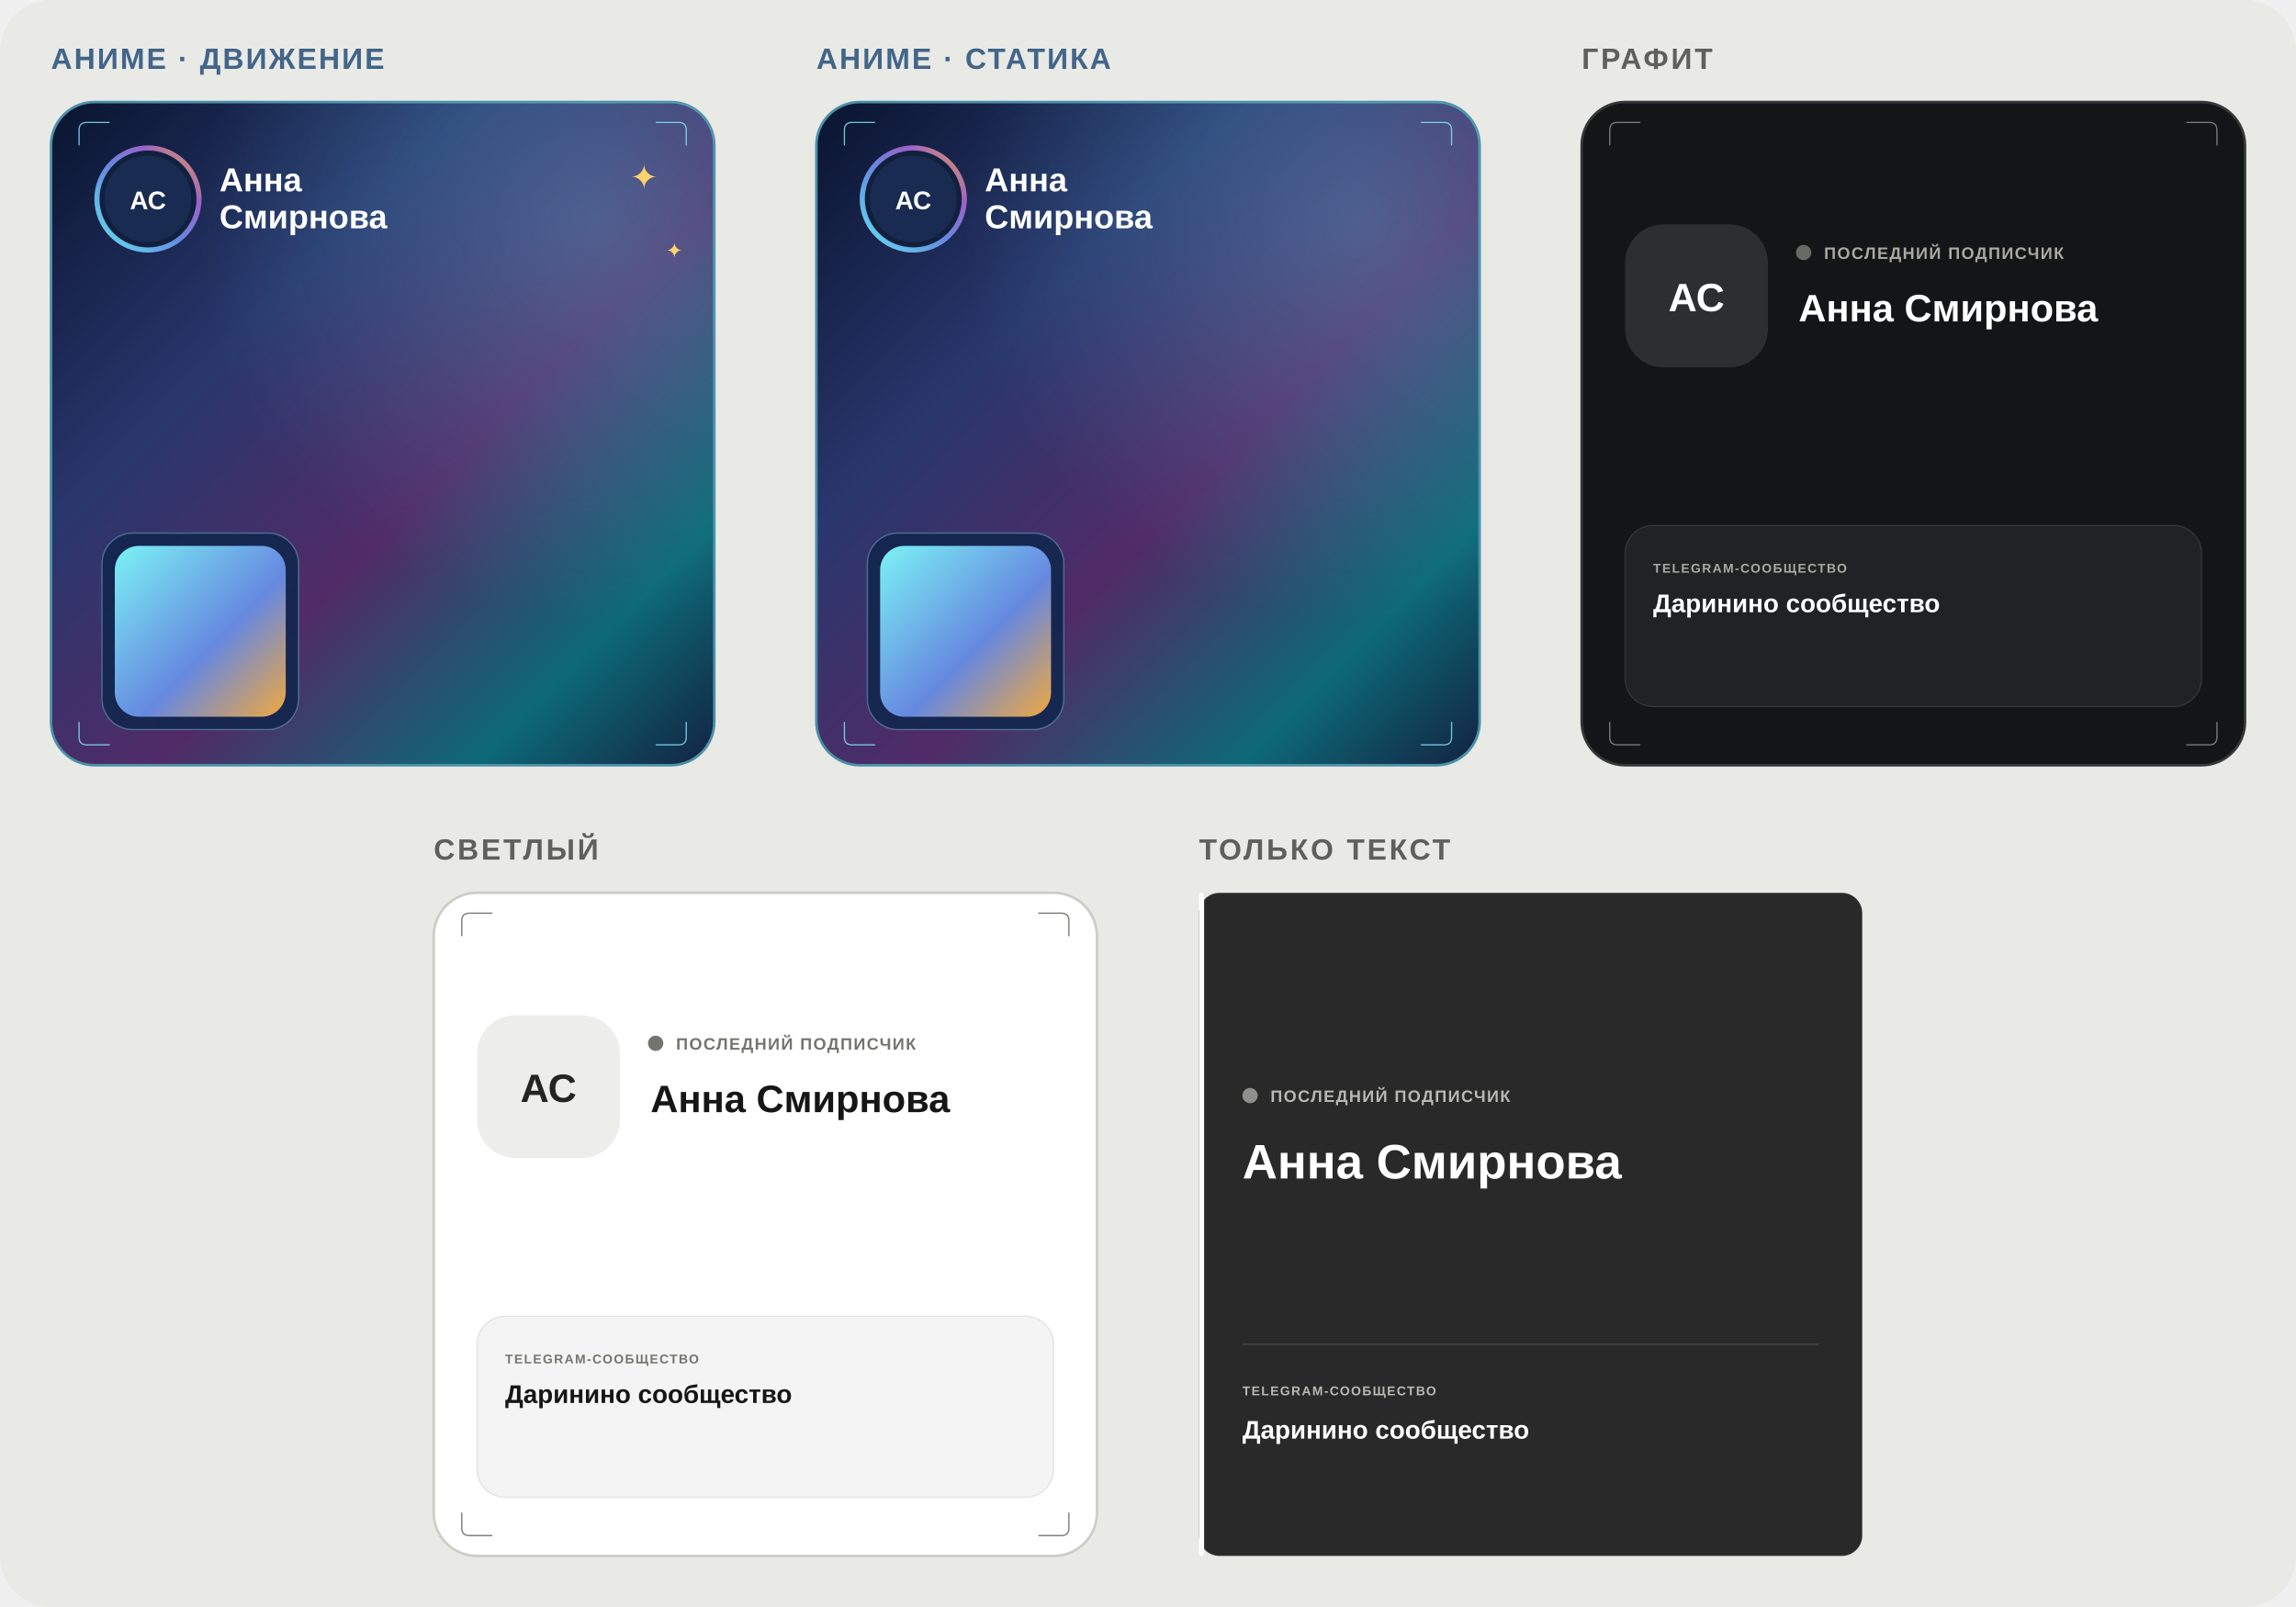
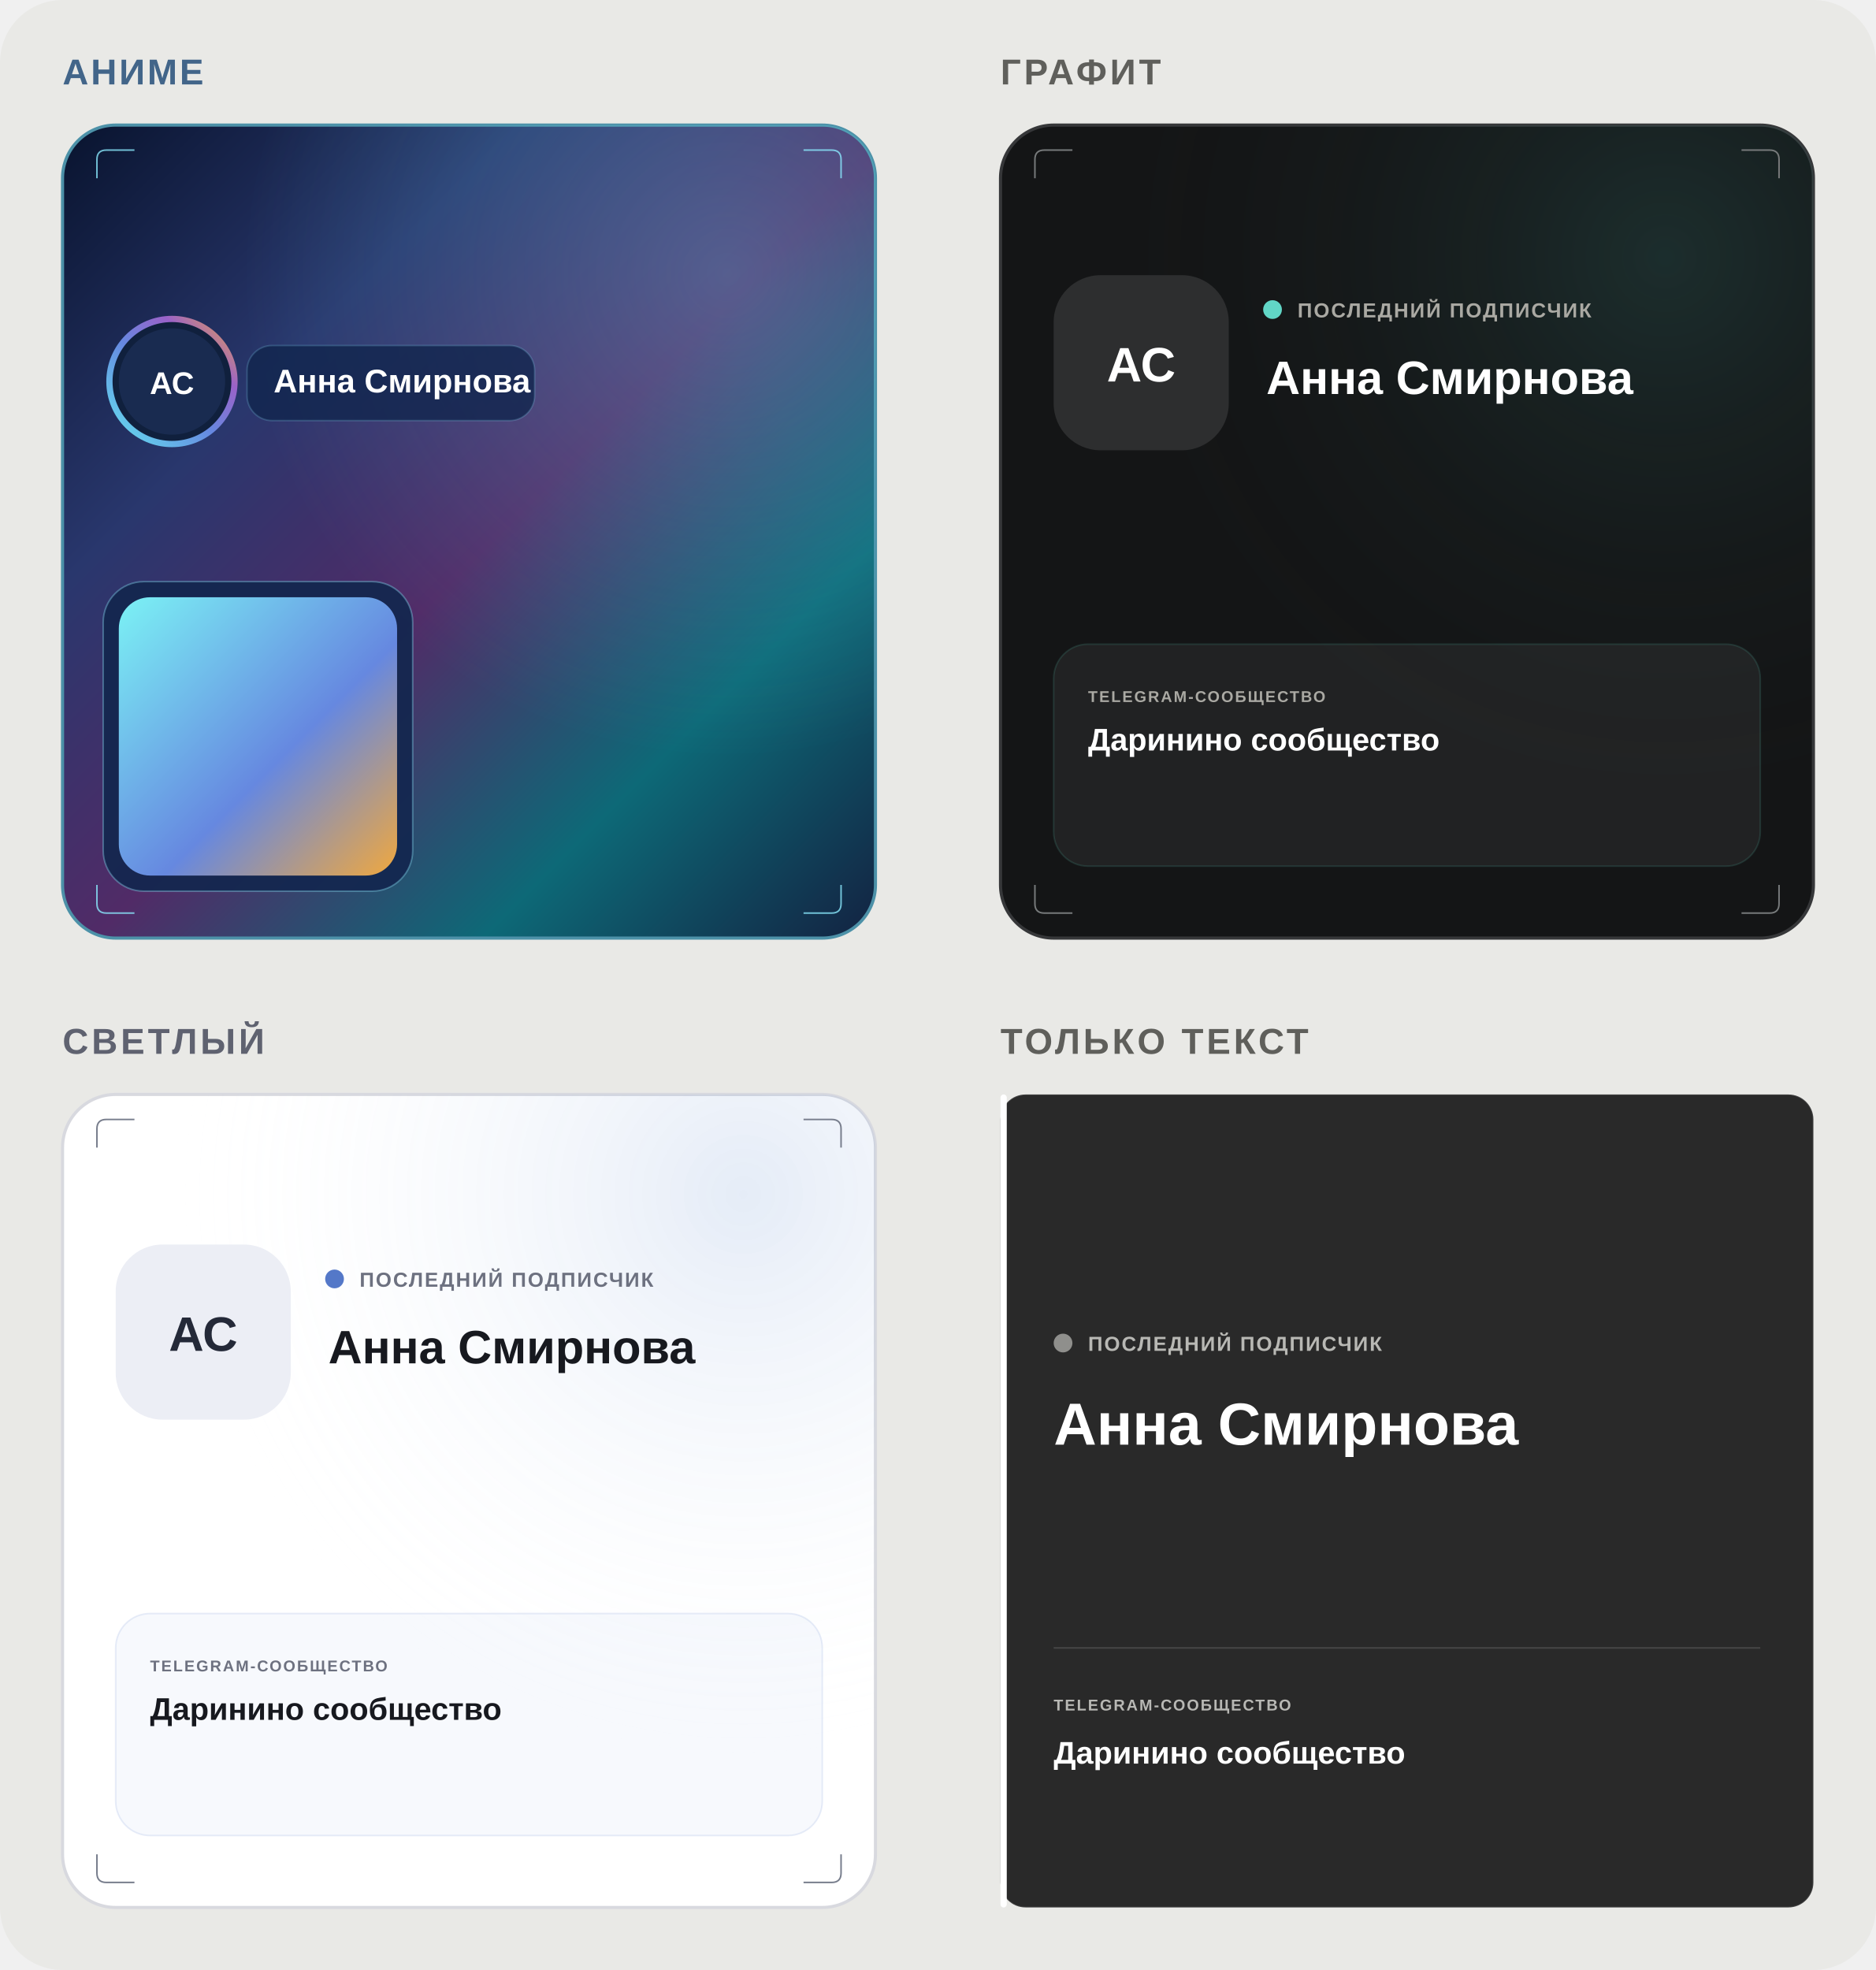
- <svg xmlns="http://www.w3.org/2000/svg" width="1800" height="1260" viewBox="0 0 1800 1260">
+ <svg xmlns="http://www.w3.org/2000/svg" width="1200" height="1260" viewBox="0 0 1200 1260">
  <defs>
    <linearGradient id="animeBg" x1="0" y1="0" x2="1" y2="1">
      <stop offset="0" stop-color="#09142f" />
-       <stop offset="0.32" stop-color="#29376d" />
-       <stop offset="0.58" stop-color="#512b67" />
-       <stop offset="0.82" stop-color="#0d6977" />
+       <stop offset="0.28" stop-color="#29376d" />
+       <stop offset="0.52" stop-color="#512b67" />
+       <stop offset="0.76" stop-color="#0d6977" />
      <stop offset="1" stop-color="#132342" />
    </linearGradient>
    <radialGradient id="animeGlow" cx="82%" cy="18%" r="60%">
      <stop offset="0" stop-color="#6cebff" stop-opacity="0.26" />
      <stop offset="1" stop-color="#6cebff" stop-opacity="0" />
    </radialGradient>
    <linearGradient id="avatarRing" x1="0" y1="1" x2="1" y2="0">
      <stop offset="0" stop-color="#64e8f1" />
      <stop offset="0.46" stop-color="#6688e0" />
      <stop offset="0.72" stop-color="#9a62c9" />
      <stop offset="1" stop-color="#f0a83f" />
    </linearGradient>
    <linearGradient id="qrFrame" x1="0" y1="0" x2="1" y2="1">
      <stop offset="0" stop-color="#7bf2f5" />
      <stop offset="0.58" stop-color="#6688e0" />
      <stop offset="1" stop-color="#f0a83f" />
    </linearGradient>
+     <radialGradient id="graphiteGlow" cx="82%" cy="16%" r="70%">
+       <stop offset="0" stop-color="#409e97" stop-opacity="0.18" />
+       <stop offset="1" stop-color="#141516" stop-opacity="0" />
+     </radialGradient>
+     <radialGradient id="paperGlow" cx="84%" cy="12%" r="70%">
+       <stop offset="0" stop-color="#5b88cd" stop-opacity="0.16" />
+       <stop offset="1" stop-color="#ffffff" stop-opacity="0" />
+     </radialGradient>
  </defs>
-   <rect width="1800" height="1260" rx="40" fill="#e9e9e6" />
+   <rect width="1200" height="1260" rx="40" fill="#e9e9e6" />
  <g font-family="Segoe UI, Arial, sans-serif">
-     <text x="40" y="54" fill="#426589" font-size="23" font-weight="700" letter-spacing="1.5">АНИМЕ · ДВИЖЕНИЕ</text>
+     <text x="40" y="54" fill="#426589" font-size="23" font-weight="700" letter-spacing="1.5">АНИМЕ</text>
    <g transform="translate(40 80)">
      <rect width="520" height="520" rx="34" fill="url(#animeBg)" stroke="#4c91a8" stroke-width="2" />
      <rect width="520" height="520" rx="34" fill="url(#animeGlow)" />
      <path d="M22 34V22Q22 16 28 16H46M498 34V22Q498 16 492 16H474M22 486V498Q22 504 28 504H46M498 486V498Q498 504 492 504H474" fill="none" stroke="#8cecff" stroke-opacity="0.78" />
-       <circle cx="76" cy="76" r="42" fill="url(#avatarRing)" />
-       <circle cx="76" cy="76" r="36" fill="#192b50" stroke="#10203d" stroke-width="4" />
-       <text x="76" y="84" text-anchor="middle" fill="#fff" font-size="20" font-weight="700">АС</text>
-       <text x="132" y="70" fill="#fff" font-size="26" font-weight="720">Анна</text>
-       <text x="132" y="99" fill="#fff" font-size="26" font-weight="720">Смирнова</text>
-       <rect x="40" y="338" width="154" height="154" rx="24" fill="#13264e" fill-opacity="0.92" stroke="#8febff" stroke-opacity="0.35" />
-       <rect x="50" y="348" width="134" height="134" rx="19" fill="url(#qrFrame)" />
-       <text x="454" y="68" fill="#ffd36c" font-size="26">✦</text>
-       <text x="482" y="122" fill="#ffd36c" font-size="16">✦</text>
+       <circle cx="70" cy="164" r="42" fill="url(#avatarRing)" />
+       <circle cx="70" cy="164" r="36" fill="#192b50" stroke="#10203d" stroke-width="4" />
+       <text x="70" y="172" text-anchor="middle" fill="#fff" font-size="20" font-weight="700">АС</text>
+       <rect x="118" y="141" width="184" height="48" rx="16" fill="#10254c" fill-opacity="0.78" stroke="#8ee8ff" stroke-opacity="0.2" />
+       <text x="135" y="171" fill="#fff" font-size="21" font-weight="720">Анна Смирнова</text>
+       <rect x="26" y="292" width="198" height="198" rx="26" fill="#13264e" fill-opacity="0.92" stroke="#8febff" stroke-opacity="0.35" />
+       <rect x="36" y="302" width="178" height="178" rx="20" fill="url(#qrFrame)" />
    </g>
-     <text x="640" y="54" fill="#426589" font-size="23" font-weight="700" letter-spacing="1.5">АНИМЕ · СТАТИКА</text>
+     <text x="640" y="54" fill="#5f5f5b" font-size="23" font-weight="650" letter-spacing="2">ГРАФИТ</text>
    <g transform="translate(640 80)">
-       <rect width="520" height="520" rx="34" fill="url(#animeBg)" stroke="#4c91a8" stroke-width="2" />
-       <rect width="520" height="520" rx="34" fill="url(#animeGlow)" />
-       <path d="M22 34V22Q22 16 28 16H46M498 34V22Q498 16 492 16H474M22 486V498Q22 504 28 504H46M498 486V498Q498 504 492 504H474" fill="none" stroke="#8cecff" stroke-opacity="0.78" />
-       <circle cx="76" cy="76" r="42" fill="url(#avatarRing)" />
-       <circle cx="76" cy="76" r="36" fill="#192b50" stroke="#10203d" stroke-width="4" />
-       <text x="76" y="84" text-anchor="middle" fill="#fff" font-size="20" font-weight="700">АС</text>
-       <text x="132" y="70" fill="#fff" font-size="26" font-weight="720">Анна</text>
-       <text x="132" y="99" fill="#fff" font-size="26" font-weight="720">Смирнова</text>
-       <rect x="40" y="338" width="154" height="154" rx="24" fill="#13264e" fill-opacity="0.92" stroke="#8febff" stroke-opacity="0.35" />
-       <rect x="50" y="348" width="134" height="134" rx="19" fill="url(#qrFrame)" />
-     </g>
-     <text x="1240" y="54" fill="#5f5f5b" font-size="23" font-weight="600" letter-spacing="2">ГРАФИТ</text>
-     <g transform="translate(1240 80)">
      <rect width="520" height="520" rx="34" fill="#141516" stroke="#363739" stroke-width="2" />
+       <rect width="520" height="520" rx="34" fill="url(#graphiteGlow)" />
      <path d="M22 34V22Q22 16 28 16H46M498 34V22Q498 16 492 16H474M22 486V498Q22 504 28 504H46M498 486V498Q498 504 492 504H474" fill="none" stroke="#777a7b" />
      <rect x="34" y="96" width="112" height="112" rx="30" fill="#2d2e2f" />
      <text x="90" y="164" text-anchor="middle" fill="#fff" font-size="31" font-weight="700">АС</text>
-       <circle cx="174" cy="118" r="6" fill="#686865" />
+       <circle cx="174" cy="118" r="6" fill="#61d6c6" />
      <text x="190" y="123" fill="#aaa9a3" font-size="13" font-weight="600" letter-spacing="1">ПОСЛЕДНИЙ ПОДПИСЧИК</text>
      <text x="170" y="172" fill="#fff" font-size="30" font-weight="650">Анна Смирнова</text>
-       <rect x="34" y="332" width="452" height="142" rx="22" fill="#fff" fill-opacity="0.055" stroke="#fff" stroke-opacity="0.11" />
+       <rect x="34" y="332" width="452" height="142" rx="22" fill="#fff" fill-opacity="0.055" stroke="#61d6c6" stroke-opacity="0.14" />
      <text x="56" y="369" fill="#aaa9a3" font-size="10" font-weight="600" letter-spacing="1">TELEGRAM-СООБЩЕСТВО</text>
      <text x="56" y="400" fill="#fff" font-size="20" font-weight="650">Даринино сообщество</text>
    </g>
-     <text x="340" y="674" fill="#5f5f5b" font-size="23" font-weight="600" letter-spacing="2">СВЕТЛЫЙ</text>
-     <g transform="translate(340 700)">
-       <rect width="520" height="520" rx="34" fill="#fff" stroke="#cdcdc7" stroke-width="2" />
-       <path d="M22 34V22Q22 16 28 16H46M498 34V22Q498 16 492 16H474M22 486V498Q22 504 28 504H46M498 486V498Q498 504 492 504H474" fill="none" stroke="#777772" />
-       <rect x="34" y="96" width="112" height="112" rx="30" fill="#ededeb" />
-       <text x="90" y="164" text-anchor="middle" fill="#242422" font-size="31" font-weight="700">АС</text>
-       <circle cx="174" cy="118" r="6" fill="#74746f" />
-       <text x="190" y="123" fill="#74746f" font-size="13" font-weight="600" letter-spacing="1">ПОСЛЕДНИЙ ПОДПИСЧИК</text>
-       <text x="170" y="172" fill="#161616" font-size="30" font-weight="650">Анна Смирнова</text>
-       <rect x="34" y="332" width="452" height="142" rx="22" fill="#161616" fill-opacity="0.045" stroke="#161616" stroke-opacity="0.1" />
-       <text x="56" y="369" fill="#74746f" font-size="10" font-weight="600" letter-spacing="1">TELEGRAM-СООБЩЕСТВО</text>
-       <text x="56" y="400" fill="#161616" font-size="20" font-weight="650">Даринино сообщество</text>
+     <text x="40" y="674" fill="#5f6270" font-size="23" font-weight="650" letter-spacing="2">СВЕТЛЫЙ</text>
+     <g transform="translate(40 700)">
+       <rect width="520" height="520" rx="34" fill="#fff" stroke="#d8d9df" stroke-width="2" />
+       <rect width="520" height="520" rx="34" fill="url(#paperGlow)" />
+       <path d="M22 34V22Q22 16 28 16H46M498 34V22Q498 16 492 16H474M22 486V498Q22 504 28 504H46M498 486V498Q498 504 492 504H474" fill="none" stroke="#777d8c" />
+       <rect x="34" y="96" width="112" height="112" rx="30" fill="#eceef5" />
+       <text x="90" y="164" text-anchor="middle" fill="#242938" font-size="31" font-weight="700">АС</text>
+       <circle cx="174" cy="118" r="6" fill="#5478c8" />
+       <text x="190" y="123" fill="#6d7180" font-size="13" font-weight="600" letter-spacing="1">ПОСЛЕДНИЙ ПОДПИСЧИК</text>
+       <text x="170" y="172" fill="#17191f" font-size="30" font-weight="650">Анна Смирнова</text>
+       <rect x="34" y="332" width="452" height="142" rx="22" fill="#5478c8" fill-opacity="0.05" stroke="#5478c8" stroke-opacity="0.13" />
+       <text x="56" y="369" fill="#6d7180" font-size="10" font-weight="600" letter-spacing="1">TELEGRAM-СООБЩЕСТВО</text>
+       <text x="56" y="400" fill="#17191f" font-size="20" font-weight="650">Даринино сообщество</text>
    </g>
-     <text x="940" y="674" fill="#5f5f5b" font-size="23" font-weight="600" letter-spacing="2">ТОЛЬКО ТЕКСТ</text>
-     <g transform="translate(940 700)">
+     <text x="640" y="674" fill="#5f5f5b" font-size="23" font-weight="650" letter-spacing="2">ТОЛЬКО ТЕКСТ</text>
+     <g transform="translate(640 700)">
      <rect width="520" height="520" rx="16" fill="#151515" fill-opacity="0.9" stroke="#fff" stroke-opacity="0.14" />
      <rect width="4" height="520" rx="2" fill="#fff" />
      <circle cx="40" cy="159" r="6" fill="#8f8f8c" />
      <text x="56" y="164" fill="#b8b8b4" font-size="13" font-weight="600" letter-spacing="1">ПОСЛЕДНИЙ ПОДПИСЧИК</text>
      <text x="34" y="224" fill="#fff" font-size="38" font-weight="650">Анна Смирнова</text>
      <line x1="34" y1="354" x2="486" y2="354" stroke="#fff" stroke-opacity="0.14" />
      <text x="34" y="394" fill="#b8b8b4" font-size="10" font-weight="600" letter-spacing="1">TELEGRAM-СООБЩЕСТВО</text>
      <text x="34" y="428" fill="#fff" font-size="20" font-weight="650">Даринино сообщество</text>
    </g>
  </g>
</svg>
